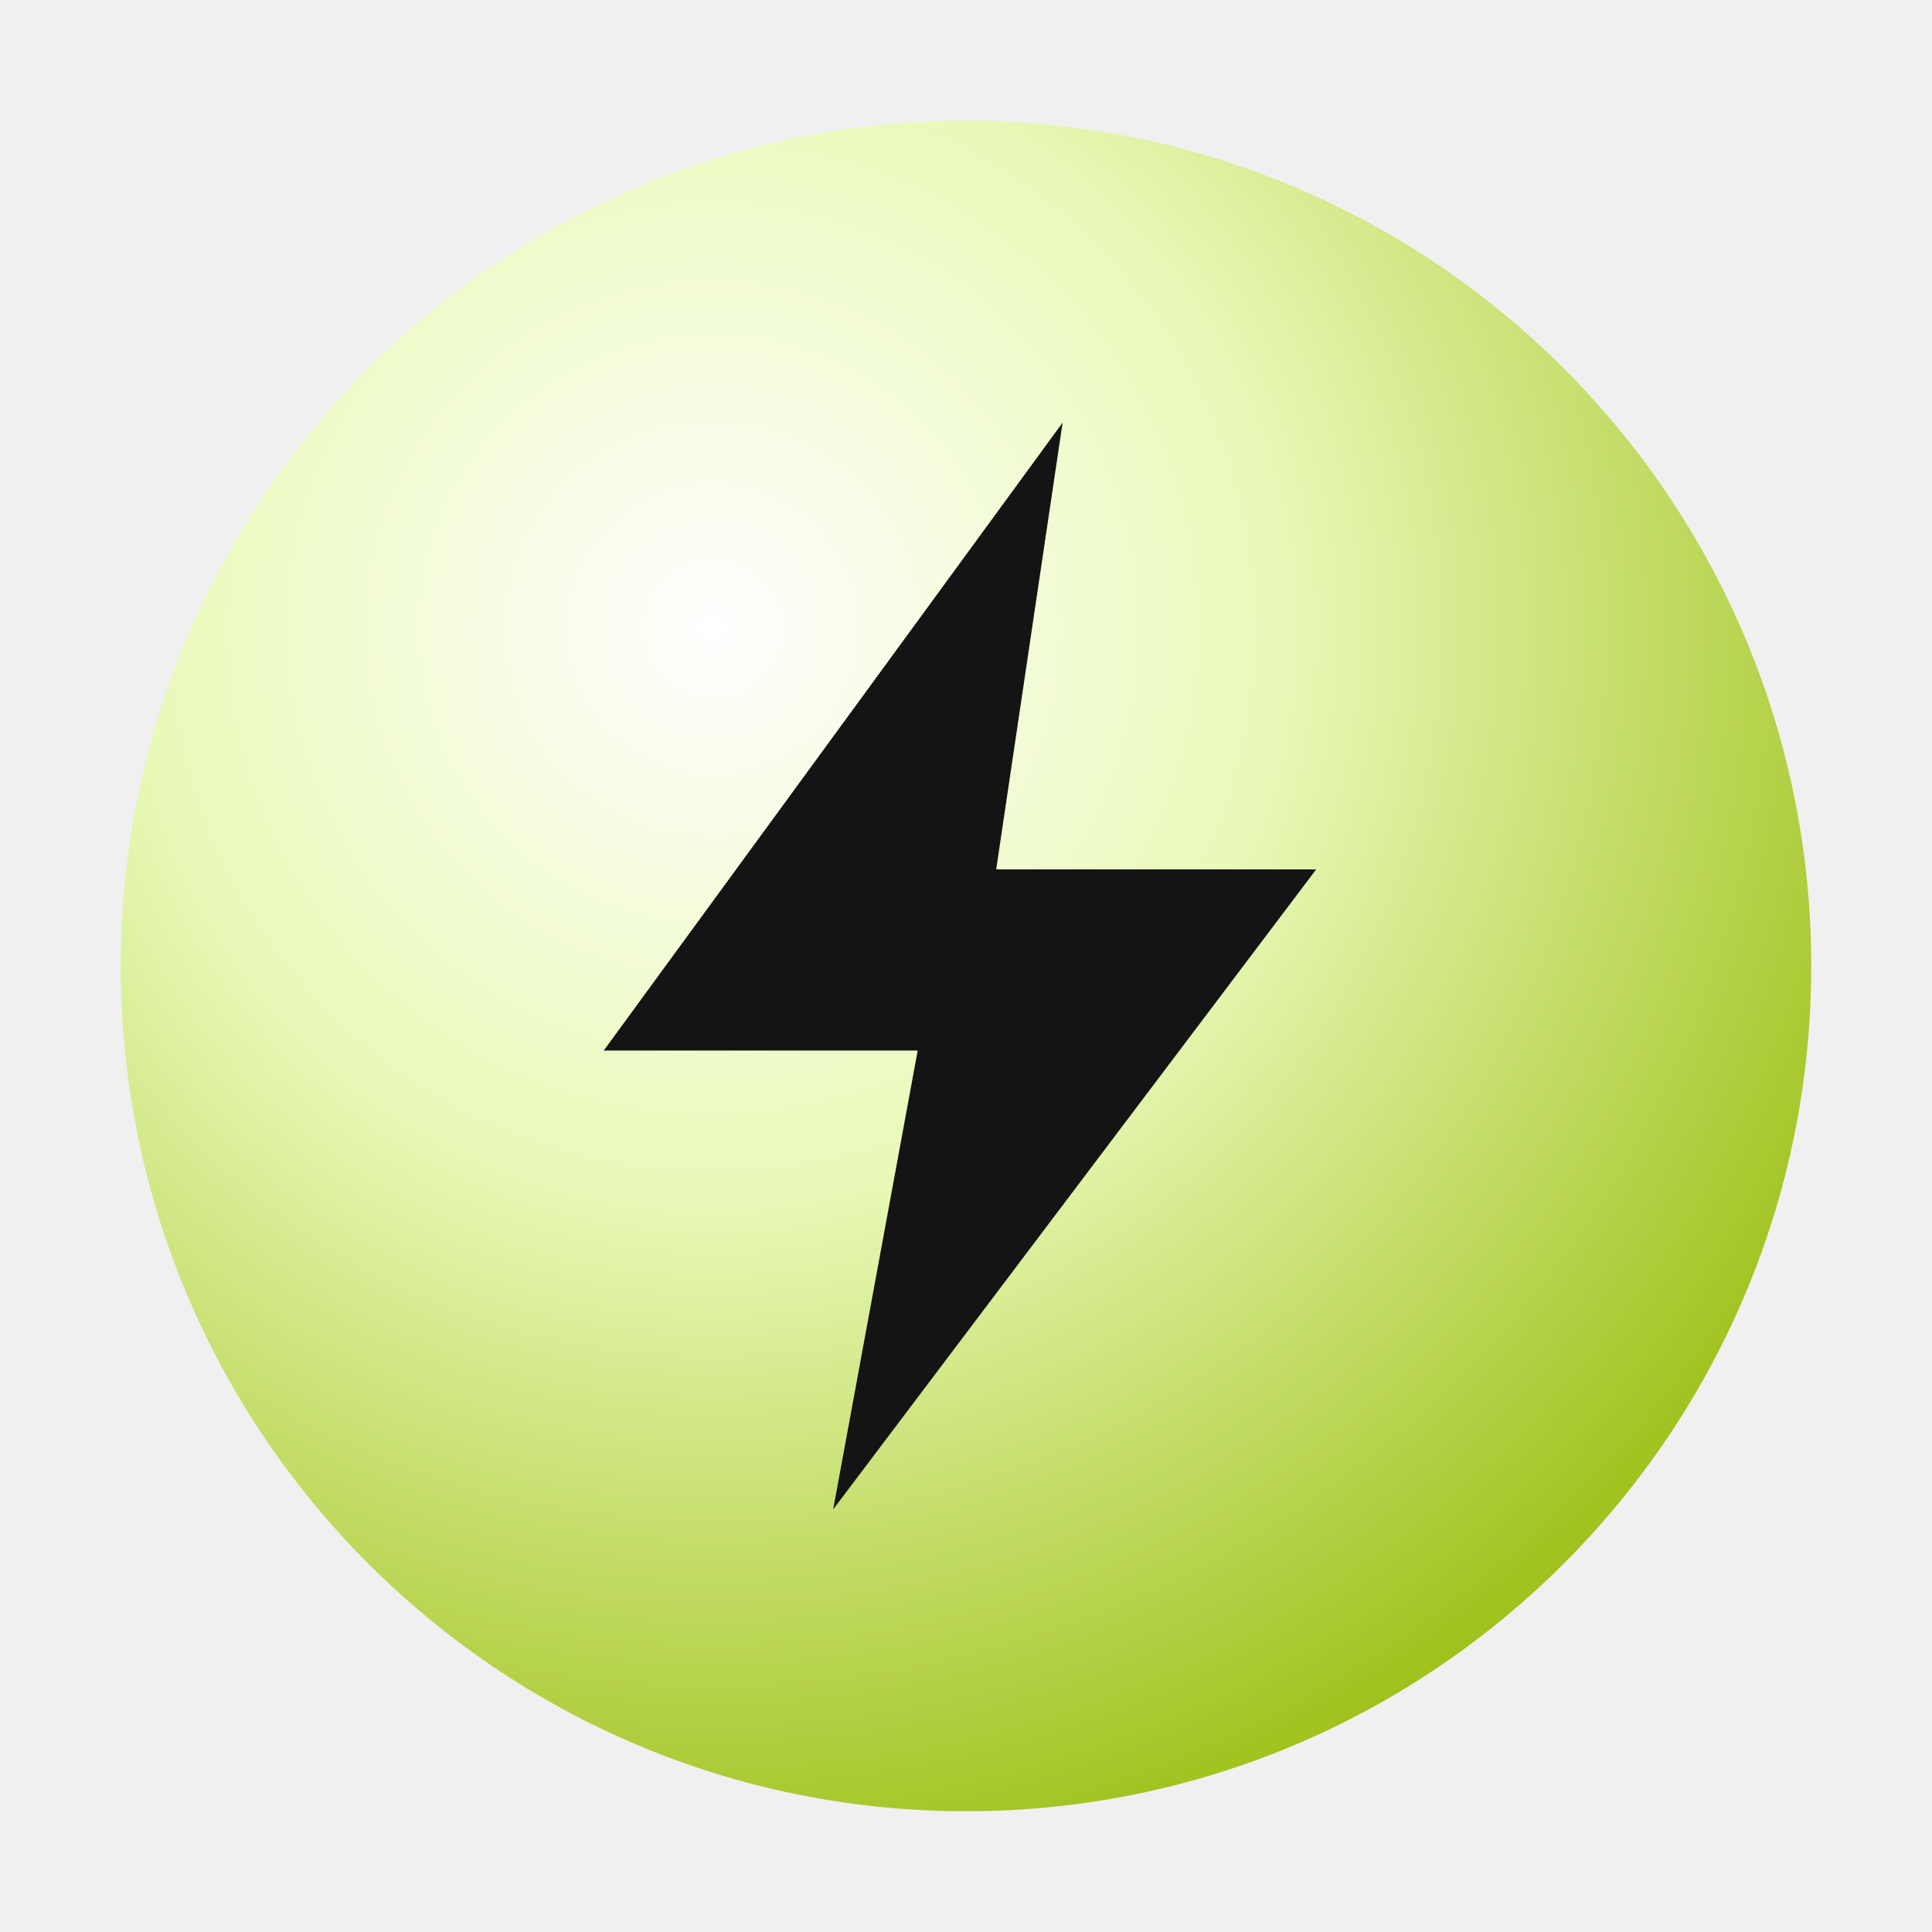
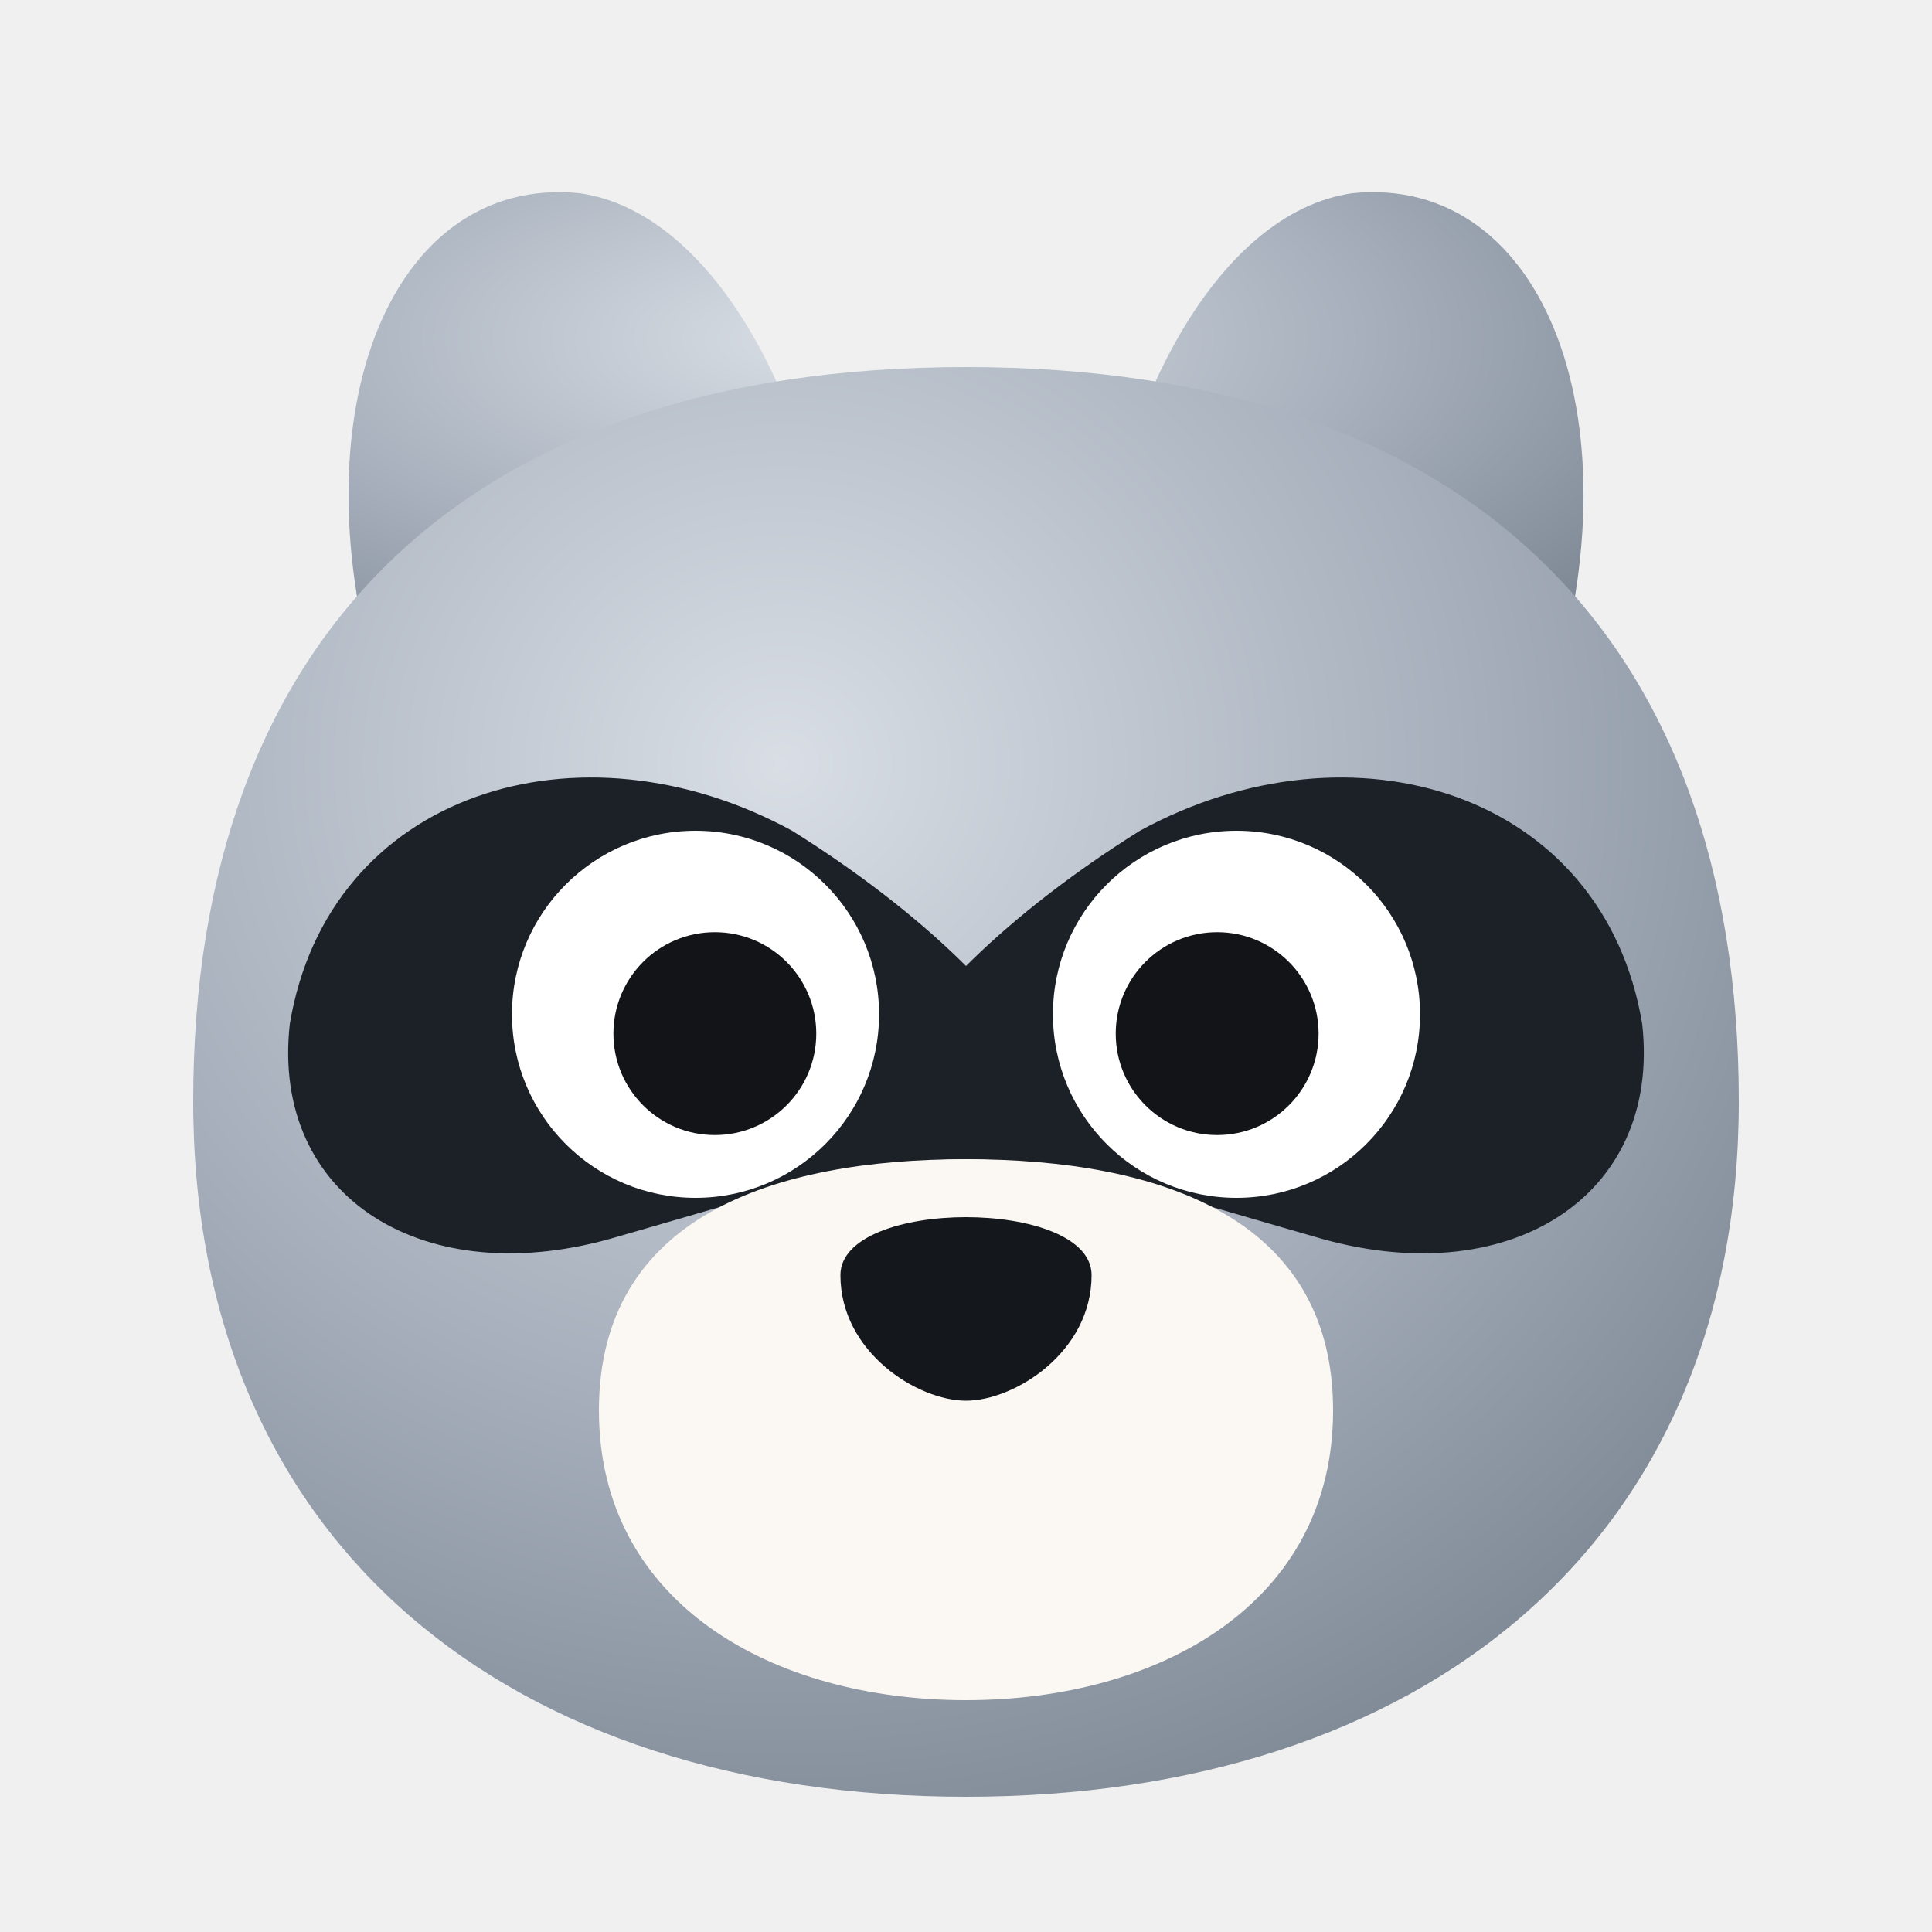
- <svg xmlns="http://www.w3.org/2000/svg" viewBox="0 0 32 32">
+ <svg xmlns="http://www.w3.org/2000/svg" viewBox="0 0 200 200">
  <defs>
-     <radialGradient id="o" cx="35%" cy="30%" r="75%">
-       <stop offset="0" stop-color="#fff" />
-       <stop offset=".45" stop-color="#e9f9b8" />
-       <stop offset="1" stop-color="#9fc21c" />
+     <radialGradient id="f" cx="38%" cy="28%" r="80%">
+       <stop offset="0" stop-color="#d9dee5" />
+       <stop offset=".55" stop-color="#a7b0bc" />
+       <stop offset="1" stop-color="#7d8794" />
    </radialGradient>
  </defs>
-   <circle cx="16" cy="16" r="14" fill="url(#o)" />
-   <path d="M17.6 7 10 17.4h5.2l-1.4 7.6 8-10.6h-5.3z" fill="#141414" />
+   <path d="M40 74C30 44 40 18 60 20c14 2 24 22 26 40ZM160 74c10-30 0-56-20-54-14 2-24 22-26 40Z" fill="url(#f)" />
+   <path d="M100 38c52 0 80 28 80 76 0 46-33 72-80 72S20 160 20 114c0-48 28-76 80-76Z" fill="url(#f)" />
+   <path d="M30 106c4-24 30-32 52-20 8 5 14 10 18 14 4-4 10-9 18-14 22-12 48-4 52 20 2 18-14 28-34 22-14-4-26-8-36-8s-22 4-36 8c-20 6-36-4-34-22Z" fill="#1c2027" />
+   <circle cx="72" cy="105" r="19" fill="#fff" />
+   <circle cx="128" cy="105" r="19" fill="#fff" />
+   <circle cx="74" cy="107" r="10.5" fill="#121418" />
+   <circle cx="126" cy="107" r="10.5" fill="#121418" />
+   <path d="M62 146c0-20 18-26 38-26s38 6 38 26-18 30-38 30-38-10-38-30Z" fill="#fbf8f3" />
+   <path d="M87 132c0-8 26-8 26 0 0 8-8 13-13 13s-13-5-13-13Z" fill="#14171c" />
</svg>
